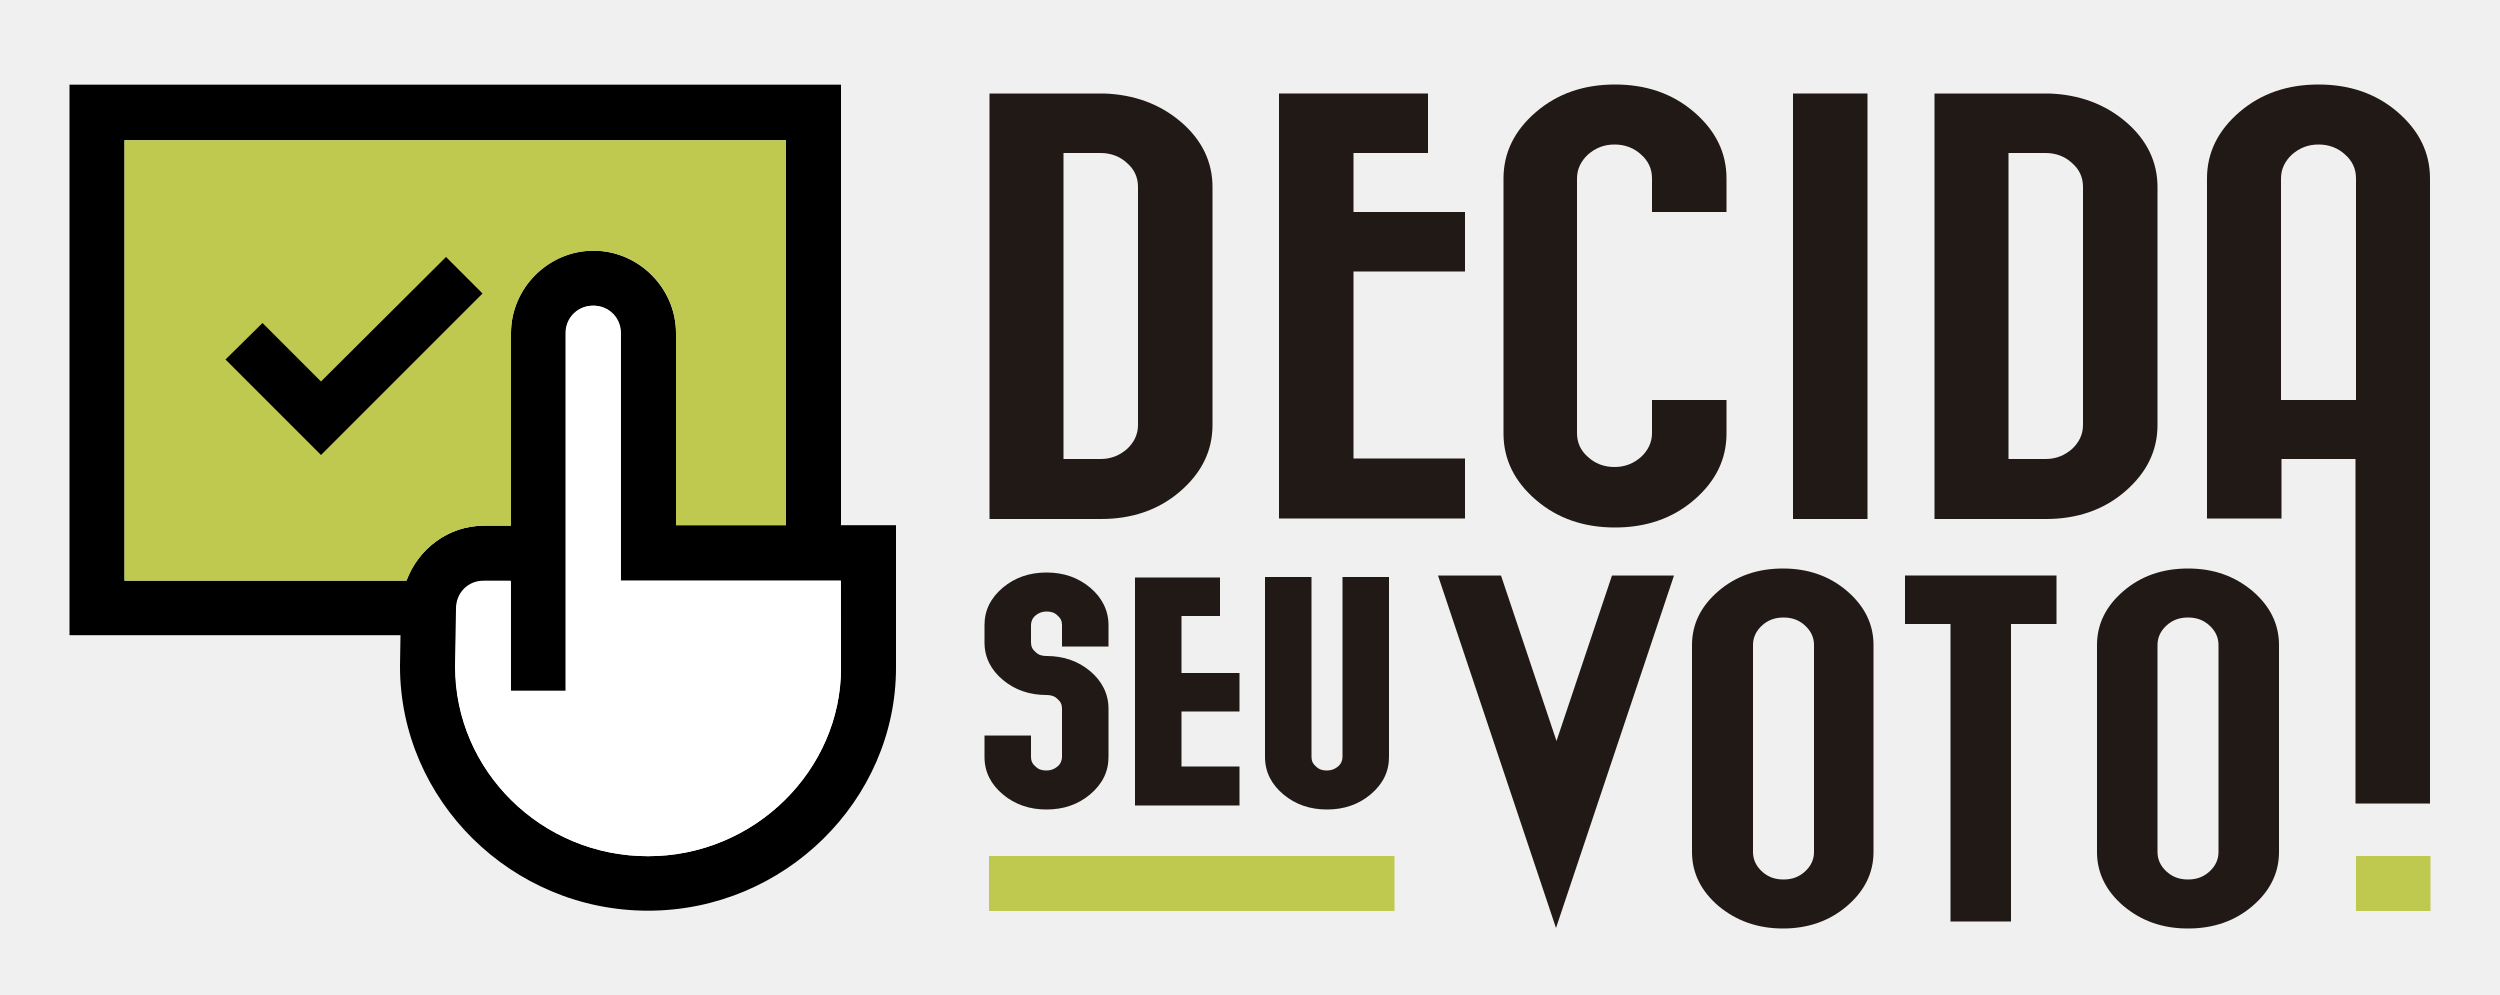
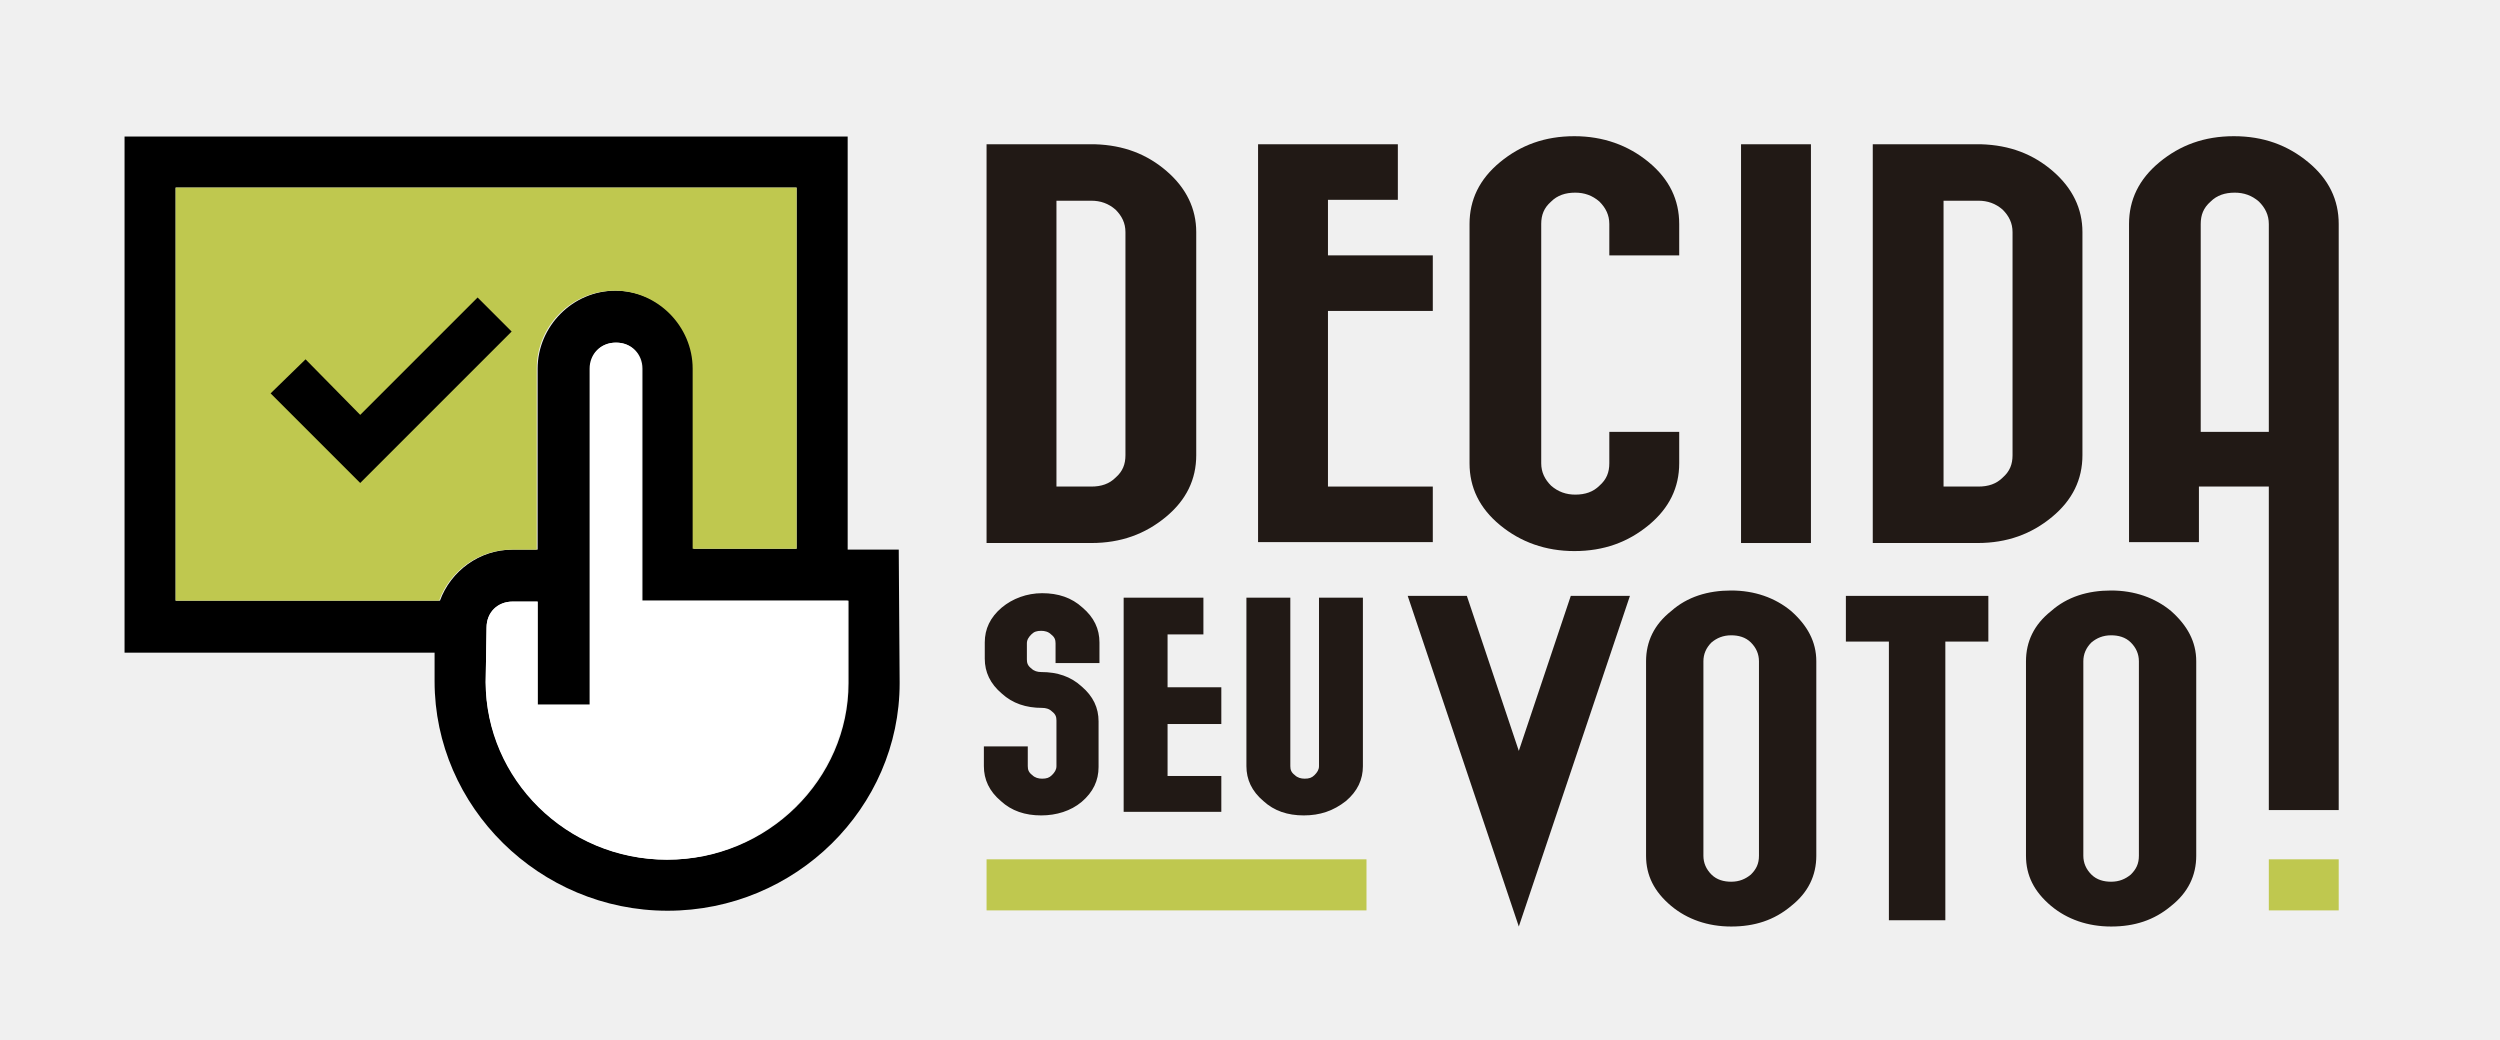
- <svg xmlns="http://www.w3.org/2000/svg" version="1.1" id="Capa_1" x="0px" y="0px" viewBox="0 0 500 199" style="enable-background:new 0 0 500 199;" xml:space="preserve">
+ <svg xmlns="http://www.w3.org/2000/svg" version="1.1" id="Capa_1" x="0px" y="0px" viewBox="0 0 279 116" style="enable-background:new 0 0 279 116;" xml:space="preserve">
  <style type="text/css">
	.st0{fill:#211915;}
	.st1{fill:#BFC84F;}
	.st2{fill:#FFFFFF;}
</style>
  <g>
-     <path class="st0" d="M220.8,18.7c6,0.2,11.2,2.1,15.4,5.7s6.3,8,6.3,13V85c0,5.2-2.2,9.6-6.5,13.3c-4.3,3.7-9.6,5.5-15.8,5.5h-0.4   h-21.9V18.7h22.3H220.8z M212.7,30.6v61.2h7.4c2.1,0,3.8-0.7,5.3-2c1.4-1.3,2.2-2.9,2.2-4.8V37.4c0-1.9-0.7-3.5-2.2-4.8   c-1.4-1.3-3.2-2-5.3-2H212.7z M220.9,18.7c-0.3,0-0.6,0-0.8,0H220.9z" />
-     <path class="st0" d="M293,91.8v11.9h-22.3h-14.9V91.8V30.6V18.7h14.9h14.9v11.9h-14.9v11.8H293v11.9h-22.3v37.4H293z" />
-     <path class="st0" d="M300.7,35.7c0-5.2,2.2-9.6,6.5-13.3c4.3-3.7,9.6-5.5,15.8-5.5s11.5,1.8,15.8,5.5c4.3,3.7,6.5,8.1,6.5,13.3v6.7   h-14.9v-6.7c0-1.9-0.7-3.5-2.2-4.8c-1.4-1.3-3.2-2-5.3-2c-2.1,0-3.8,0.7-5.3,2c-1.4,1.3-2.2,2.9-2.2,4.8v50.9   c0,1.9,0.7,3.5,2.2,4.8c1.4,1.3,3.2,2,5.3,2c2.1,0,3.8-0.7,5.3-2c1.4-1.3,2.2-2.9,2.2-4.8V80h14.9v6.7c0,5.2-2.2,9.6-6.5,13.3   c-4.3,3.7-9.6,5.5-15.8,5.5s-11.5-1.8-15.8-5.5c-4.3-3.7-6.5-8.1-6.5-13.3V35.7z" />
-     <path class="st0" d="M358.6,18.7h14.9v85.1h-14.9V18.7z" />
-     <path class="st0" d="M409.8,18.7c6,0.2,11.2,2.1,15.4,5.7c4.2,3.6,6.3,8,6.3,13V85c0,5.2-2.2,9.6-6.5,13.3   c-4.3,3.7-9.6,5.5-15.8,5.5h-0.4h-21.9V18.7h22.3H409.8z M401.7,30.6v61.2h7.4c2.1,0,3.8-0.7,5.3-2c1.4-1.3,2.2-2.9,2.2-4.8V37.4   c0-1.9-0.7-3.5-2.2-4.8c-1.4-1.3-3.2-2-5.3-2H401.7z M409.9,18.7c-0.3,0-0.6,0-0.8,0H409.9z" />
-     <path class="st0" d="M441.4,35.7c0-5.2,2.2-9.6,6.5-13.3c4.3-3.7,9.6-5.5,15.8-5.5c6.2,0,11.5,1.8,15.8,5.5   c4.3,3.7,6.5,8.1,6.5,13.3v125h-14.9V91.8h-14.8v11.9h-14.9V35.7z M471.2,80V60.2V35.7c0-1.9-0.7-3.5-2.2-4.8c-1.4-1.3-3.2-2-5.3-2   c-2.1,0-3.8,0.7-5.3,2c-1.4,1.3-2.2,2.9-2.2,4.8v24.4V80H471.2z" />
+     <path class="st0" d="M122.2,16.1c3.2,0.1,5.8,1.1,8,3c2.2,1.9,3.3,4.2,3.3,6.8v24.9c0,2.7-1.1,5-3.4,6.9c-2.3,1.9-5,2.9-8.3,2.9   h-0.2h-11.5V16.1h11.7H122.2z M117.9,22.3v32h3.9c1.1,0,2-0.3,2.7-1c0.8-0.7,1.1-1.5,1.1-2.5V25.9c0-1-0.4-1.8-1.1-2.5   c-0.8-0.7-1.7-1-2.7-1H117.9z M122.2,16.1c-0.2,0-0.3,0-0.4,0H122.2z" />
+     <path class="st0" d="M159.9,54.3v6.2h-11.7h-7.8v-6.2v-32v-6.2h7.8h7.8v6.2h-7.8v6.2h11.7v6.2h-11.7v19.6H159.9z" />
+     <path class="st0" d="M164,25c0-2.7,1.1-5,3.4-6.9c2.3-1.9,5-2.9,8.3-2.9c3.2,0,6,1,8.3,2.9c2.3,1.9,3.4,4.2,3.4,6.9v3.5h-7.8V25   c0-1-0.4-1.8-1.1-2.5c-0.8-0.7-1.7-1-2.7-1c-1.1,0-2,0.3-2.7,1c-0.8,0.7-1.1,1.5-1.1,2.5v26.7c0,1,0.4,1.8,1.1,2.5   c0.8,0.7,1.7,1,2.7,1c1.1,0,2-0.3,2.7-1c0.8-0.7,1.1-1.5,1.1-2.5v-3.5h7.8v3.5c0,2.7-1.1,5-3.4,6.9c-2.3,1.9-5,2.9-8.3,2.9   c-3.2,0-6-1-8.3-2.9c-2.3-1.9-3.4-4.2-3.4-6.9V25z" />
+     <path class="st0" d="M194.3,16.1h7.8v44.5h-7.8V16.1z" />
+     <path class="st0" d="M221.1,16.1c3.2,0.1,5.8,1.1,8,3c2.2,1.9,3.3,4.2,3.3,6.8v24.9c0,2.7-1.1,5-3.4,6.9c-2.3,1.9-5,2.9-8.3,2.9   h-0.2H209V16.1h11.7H221.1z M216.9,22.3v32h3.9c1.1,0,2-0.3,2.7-1c0.8-0.7,1.1-1.5,1.1-2.5V25.9c0-1-0.4-1.8-1.1-2.5   c-0.8-0.7-1.7-1-2.7-1H216.9z M221.1,16.1c-0.2,0-0.3,0-0.4,0H221.1z" />
+     <path class="st0" d="M237.6,25c0-2.7,1.1-5,3.4-6.9c2.3-1.9,5-2.9,8.3-2.9s6,1,8.3,2.9c2.3,1.9,3.4,4.2,3.4,6.9v65.4h-7.8V54.3   h-7.8v6.2h-7.8V25z M253.2,48.1V37.8V25c0-1-0.4-1.8-1.1-2.5c-0.8-0.7-1.7-1-2.7-1c-1.1,0-2,0.3-2.7,1c-0.8,0.7-1.1,1.5-1.1,2.5   v12.8v10.4H253.2z" />
    <g>
-       <path class="st0" d="M209.3,132.1c3.2,0,5.9,0.9,8.2,2.8c2.2,1.9,3.4,4.2,3.4,6.9v9.7c0,2.7-1.1,5-3.4,6.9c-2.3,1.9-5,2.8-8.2,2.8    s-5.9-0.9-8.2-2.8c-2.3-1.9-3.4-4.2-3.4-6.9V148h7.7v3.5c0,1,0.4,1.8,1.1,2.5c0.7,0.7,1.6,1,2.7,1c1.1,0,2-0.3,2.7-1    c0.7-0.7,1.1-1.5,1.1-2.5v-9.7c0-1-0.4-1.8-1.1-2.5c-0.7-0.7-1.6-1-2.7-1c-3.2,0-5.9-0.9-8.2-2.8c-2.3-1.9-3.4-4.2-3.4-6.9v-3.5    c0-2.7,1.1-5,3.4-6.9c2.2-1.9,5-2.8,8.2-2.8s5.9,0.9,8.2,2.8c2.2,1.9,3.4,4.2,3.4,6.9v3.5h-7.7v-3.5c0-1-0.4-1.8-1.1-2.5    c-0.7-0.7-1.6-1-2.7-1c-1.1,0-2,0.3-2.7,1c-0.7,0.7-1.1,1.5-1.1,2.5v3.5c0,1,0.4,1.8,1.1,2.5C207.4,131.7,208.3,132.1,209.3,132.1    z" />
-       <path class="st0" d="M209.3,161.9c-3.4,0-6.3-1-8.7-3c-2.4-2-3.7-4.5-3.7-7.5v-4.3h9.3v4.3c0,0.8,0.3,1.4,0.9,1.9    c0.6,0.6,1.3,0.8,2.2,0.8c0.9,0,1.6-0.3,2.2-0.8c0.6-0.5,0.9-1.2,0.9-1.9v-9.7c0-0.8-0.3-1.4-0.9-1.9c-0.6-0.6-1.3-0.8-2.2-0.8    c-3.4,0-6.3-1-8.7-3c-2.4-2-3.7-4.5-3.7-7.5v-3.5c0-2.9,1.2-5.4,3.7-7.5c2.4-2,5.3-3,8.7-3c3.4,0,6.3,1,8.7,3    c2.4,2,3.7,4.6,3.7,7.5v4.3h-9.3v-4.3c0-0.8-0.3-1.4-0.9-1.9c-0.6-0.6-1.3-0.8-2.2-0.8c-0.9,0-1.6,0.3-2.2,0.8    c-0.6,0.5-0.9,1.2-0.9,1.9v3.5c0,0.8,0.3,1.4,0.9,1.9c0.6,0.6,1.3,0.8,2.2,0.8c3.4,0,6.3,1,8.7,3c2.4,2,3.7,4.6,3.7,7.5v9.7    c0,2.9-1.2,5.4-3.7,7.5C215.6,160.9,212.7,161.9,209.3,161.9z M198.6,148.7v2.7c0,2.5,1,4.5,3.1,6.3c2.1,1.8,4.7,2.7,7.7,2.7    c3,0,5.6-0.9,7.7-2.7c2.1-1.8,3.1-3.8,3.1-6.3v-9.7c0-2.5-1-4.5-3.1-6.3c-2.1-1.8-4.7-2.7-7.7-2.7c-1.3,0-2.4-0.4-3.2-1.2    c-0.9-0.8-1.4-1.9-1.4-3.1v-3.5c0-1.2,0.5-2.2,1.4-3.1c0.9-0.8,2-1.2,3.2-1.2c1.3,0,2.4,0.4,3.2,1.2c0.9,0.8,1.4,1.9,1.4,3.1v2.7    h6.2v-2.7c0-2.5-1-4.5-3.1-6.3c-2.1-1.8-4.7-2.7-7.7-2.7c-3,0-5.6,0.9-7.7,2.7c-2.1,1.8-3.1,3.8-3.1,6.3v3.5c0,2.5,1,4.5,3.1,6.3    c2.1,1.8,4.7,2.7,7.7,2.7c1.3,0,2.4,0.4,3.2,1.2c0.9,0.8,1.4,1.9,1.4,3.1v9.7c0,1.2-0.5,2.2-1.4,3.1c-0.9,0.8-2,1.2-3.2,1.2    c-1.3,0-2.4-0.4-3.2-1.2c-0.9-0.8-1.4-1.9-1.4-3.1v-2.7H198.6z" />
+       <path class="st0" d="M116.2,75.4c1.7,0,3.1,0.5,4.3,1.5c1.2,1,1.8,2.2,1.8,3.6v5.1c0,1.4-0.6,2.6-1.8,3.6c-1.2,1-2.6,1.5-4.3,1.5    c-1.7,0-3.1-0.5-4.3-1.5c-1.2-1-1.8-2.2-1.8-3.6v-1.8h4v1.8c0,0.5,0.2,0.9,0.6,1.3c0.4,0.4,0.9,0.5,1.4,0.5c0.6,0,1-0.2,1.4-0.5    c0.4-0.4,0.6-0.8,0.6-1.3v-5.1c0-0.5-0.2-0.9-0.6-1.3c-0.4-0.4-0.9-0.5-1.4-0.5c-1.7,0-3.1-0.5-4.3-1.5c-1.2-1-1.8-2.2-1.8-3.6    v-1.8c0-1.4,0.6-2.6,1.8-3.6c1.2-1,2.6-1.5,4.3-1.5c1.7,0,3.1,0.5,4.3,1.5c1.2,1,1.8,2.2,1.8,3.6v1.8h-4v-1.8    c0-0.5-0.2-0.9-0.6-1.3c-0.4-0.4-0.9-0.5-1.4-0.5c-0.6,0-1,0.2-1.4,0.5c-0.4,0.4-0.6,0.8-0.6,1.3v1.8c0,0.5,0.2,0.9,0.6,1.3    C115.1,75.2,115.6,75.4,116.2,75.4z" />
+       <path class="st0" d="M116.2,91c-1.8,0-3.3-0.5-4.5-1.6c-1.3-1.1-1.9-2.4-1.9-3.9v-2.2h4.9v2.2c0,0.4,0.1,0.7,0.5,1    c0.3,0.3,0.7,0.4,1.1,0.4c0.5,0,0.8-0.1,1.1-0.4c0.3-0.3,0.5-0.6,0.5-1v-5.1c0-0.4-0.1-0.7-0.5-1c-0.3-0.3-0.7-0.4-1.1-0.4    c-1.8,0-3.3-0.5-4.5-1.6c-1.3-1.1-1.9-2.4-1.9-3.9v-1.8c0-1.5,0.6-2.8,1.9-3.9c1.2-1,2.8-1.6,4.5-1.6c1.8,0,3.3,0.5,4.5,1.6    c1.3,1.1,1.9,2.4,1.9,3.9V74h-4.9v-2.2c0-0.4-0.1-0.7-0.5-1c-0.3-0.3-0.7-0.4-1.1-0.4c-0.5,0-0.8,0.1-1.1,0.4    c-0.3,0.3-0.5,0.6-0.5,1v1.8c0,0.4,0.1,0.7,0.5,1c0.3,0.3,0.7,0.4,1.1,0.4c1.8,0,3.3,0.5,4.5,1.6c1.3,1.1,1.9,2.4,1.9,3.9v5.1    c0,1.5-0.6,2.8-1.9,3.9C119.5,90.5,117.9,91,116.2,91z M110.5,84.1v1.4c0,1.3,0.5,2.4,1.6,3.3c1.1,0.9,2.4,1.4,4,1.4    c1.6,0,2.9-0.5,4-1.4c1.1-0.9,1.6-2,1.6-3.3v-5.1c0-1.3-0.5-2.4-1.6-3.3c-1.1-0.9-2.4-1.4-4-1.4c-0.7,0-1.2-0.2-1.7-0.6    c-0.5-0.4-0.7-1-0.7-1.6v-1.8c0-0.6,0.2-1.2,0.7-1.6c0.5-0.4,1-0.6,1.7-0.6c0.7,0,1.2,0.2,1.7,0.6c0.5,0.4,0.7,1,0.7,1.6v1.4h3.2    v-1.4c0-1.3-0.5-2.4-1.6-3.3c-1.1-0.9-2.4-1.4-4-1.4c-1.6,0-2.9,0.5-4,1.4c-1.1,0.9-1.6,2-1.6,3.3v1.8c0,1.3,0.5,2.4,1.6,3.3    c1.1,0.9,2.4,1.4,4,1.4c0.7,0,1.2,0.2,1.7,0.6c0.5,0.4,0.7,1,0.7,1.6v5.1c0,0.6-0.2,1.2-0.7,1.6c-0.5,0.4-1,0.6-1.7,0.6    c-0.7,0-1.2-0.2-1.7-0.6c-0.5-0.4-0.7-1-0.7-1.6v-1.4H110.5z" />
    </g>
    <g>
-       <path class="st0" d="M247,154.1v6.2h-11.6h-7.7v-6.2v-31.7v-6.2h7.7h7.7v6.2h-7.7v12.9H247v6.2h-11.6v12.6H247z" />
-       <path class="st0" d="M247.8,161.1H227v-45.6h17v7.7h-7.7v11.4h11.6v7.7h-11.6v11h11.6V161.1z M228.5,159.5h17.7v-4.6h-11.6v-14.1    h11.6v-4.6h-11.6v-14.5h7.7V117h-13.9V159.5z" />
+       <path class="st0" d="M135.9,86.9v3.2h-6h-4v-3.2V70.4v-3.2h4h4v3.2h-4v6.8h6v3.2h-6v6.6H135.9z" />
+       <path class="st0" d="M136.3,90.6h-10.9V66.7h8.9v4.1h-4v5.9h6v4.1h-6v5.8h6V90.6z M126.2,89.8h9.3v-2.4h-6V80h6v-2.4h-6V70h4v-2.4    h-7.3V89.8z" />
    </g>
    <g>
-       <path class="st0" d="M253.9,116.2h7.7v35.2c0,1,0.4,1.8,1.1,2.5c0.7,0.7,1.6,1,2.7,1c1.1,0,2-0.3,2.7-1c0.7-0.7,1.1-1.5,1.1-2.5    v-35.2h7.7v35.2c0,2.7-1.1,5-3.4,6.9c-2.3,1.9-5,2.8-8.2,2.8c-3.2,0-5.9-0.9-8.2-2.8c-2.3-1.9-3.4-4.2-3.4-6.9V116.2z" />
-       <path class="st0" d="M265.4,161.9c-3.4,0-6.3-1-8.7-3c-2.4-2-3.7-4.5-3.7-7.5v-36h9.3v36c0,0.8,0.3,1.4,0.9,1.9    c0.6,0.6,1.3,0.8,2.2,0.8c0.9,0,1.6-0.3,2.2-0.8c0.6-0.5,0.9-1.2,0.9-1.9v-36h9.3v36c0,2.9-1.2,5.4-3.7,7.5    C271.7,160.9,268.8,161.9,265.4,161.9z M254.7,117v34.4c0,2.5,1,4.5,3.1,6.3c2.1,1.8,4.7,2.7,7.7,2.7c3,0,5.6-0.9,7.7-2.7    c2.1-1.8,3.1-3.8,3.1-6.3V117h-6.2v34.4c0,1.2-0.5,2.2-1.4,3.1c-0.9,0.8-2,1.2-3.2,1.2s-2.4-0.4-3.2-1.2c-0.9-0.8-1.4-1.9-1.4-3.1    V117H254.7z" />
+       <path class="st0" d="M139.5,67.1h4v18.4c0,0.5,0.2,0.9,0.6,1.3c0.4,0.4,0.9,0.5,1.4,0.5c0.6,0,1-0.2,1.4-0.5    c0.4-0.4,0.6-0.8,0.6-1.3V67.1h4v18.4c0,1.4-0.6,2.6-1.8,3.6c-1.2,1-2.6,1.5-4.3,1.5s-3.1-0.5-4.3-1.5c-1.2-1-1.8-2.2-1.8-3.6    V67.1z" />
+       <path class="st0" d="M145.5,91c-1.8,0-3.3-0.5-4.5-1.6c-1.3-1.1-1.9-2.4-1.9-3.9V66.7h4.9v18.8c0,0.4,0.1,0.7,0.5,1    c0.3,0.3,0.7,0.4,1.1,0.4c0.5,0,0.8-0.1,1.1-0.4c0.3-0.3,0.5-0.6,0.5-1V66.7h4.9v18.8c0,1.5-0.6,2.8-1.9,3.9    C148.8,90.5,147.3,91,145.5,91z M139.9,67.5v18c0,1.3,0.5,2.4,1.6,3.3c1.1,0.9,2.4,1.4,4,1.4c1.6,0,2.9-0.5,4-1.4    c1.1-0.9,1.6-2,1.6-3.3v-18H148v18c0,0.6-0.2,1.2-0.7,1.6c-0.5,0.4-1,0.6-1.7,0.6c-0.7,0-1.2-0.2-1.7-0.6c-0.5-0.4-0.7-1-0.7-1.6    v-18H139.9z" />
    </g>
-     <path class="st0" d="M334.8,115.1l-23.6,70.5l-23.6-70.5h12.6l11.1,33.1l11.1-33.1H334.8z" />
-     <path class="st0" d="M338.4,129c0-4.2,1.8-7.8,5.3-10.8c3.5-3,7.8-4.5,12.9-4.5c5,0,9.3,1.5,12.8,4.5c3.5,3,5.3,6.6,5.3,10.8v41.4   c0,4.2-1.8,7.8-5.3,10.8c-3.5,3-7.8,4.5-12.8,4.5c-5,0-9.3-1.5-12.9-4.5c-3.5-3-5.3-6.6-5.3-10.8V129z M350.6,129v41.4   c0,1.5,0.6,2.8,1.8,3.9c1.2,1.1,2.6,1.6,4.3,1.6c1.7,0,3.1-0.5,4.3-1.6c1.2-1.1,1.8-2.4,1.8-3.9V129c0-1.5-0.6-2.8-1.8-3.9   c-1.2-1.1-2.6-1.6-4.3-1.6c-1.7,0-3.1,0.5-4.3,1.6C351.2,126.2,350.6,127.5,350.6,129z" />
-     <path class="st0" d="M411.3,115.1v9.7h-9.1v59.5h-12.1v-59.5H381v-9.7H411.3z" />
-     <path class="st0" d="M419.4,129c0-4.2,1.8-7.8,5.3-10.8c3.5-3,7.8-4.5,12.9-4.5s9.3,1.5,12.9,4.5c3.5,3,5.3,6.6,5.3,10.8v41.4   c0,4.2-1.8,7.8-5.3,10.8c-3.5,3-7.8,4.5-12.9,4.5s-9.3-1.5-12.9-4.5c-3.5-3-5.3-6.6-5.3-10.8V129z M431.5,129v41.4   c0,1.5,0.6,2.8,1.8,3.9c1.2,1.1,2.6,1.6,4.3,1.6c1.7,0,3.1-0.5,4.3-1.6c1.2-1.1,1.8-2.4,1.8-3.9V129c0-1.5-0.6-2.8-1.8-3.9   c-1.2-1.1-2.6-1.6-4.3-1.6c-1.7,0-3.1,0.5-4.3,1.6C432.1,126.2,431.5,127.5,431.5,129z" />
+     <path class="st0" d="M181.9,66.5l-12.4,36.9l-12.4-36.9h6.6l5.8,17.3l5.8-17.3H181.9z" />
+     <path class="st0" d="M183.7,73.8c0-2.2,0.9-4.1,2.8-5.6c1.8-1.6,4.1-2.3,6.7-2.3c2.6,0,4.9,0.8,6.7,2.3c1.8,1.6,2.8,3.4,2.8,5.6   v21.7c0,2.2-0.9,4.1-2.8,5.6c-1.9,1.6-4.1,2.3-6.7,2.3c-2.6,0-4.9-0.8-6.7-2.3c-1.9-1.6-2.8-3.4-2.8-5.6V73.8z M190.1,73.8v21.7   c0,0.8,0.3,1.5,0.9,2.1c0.6,0.6,1.4,0.8,2.2,0.8c0.9,0,1.6-0.3,2.2-0.8c0.6-0.6,0.9-1.2,0.9-2.1V73.8c0-0.8-0.3-1.5-0.9-2.1   c-0.6-0.6-1.4-0.8-2.2-0.8c-0.9,0-1.6,0.3-2.2,0.8C190.4,72.3,190.1,73,190.1,73.8z" />
+     <path class="st0" d="M221.9,66.5v5.1h-4.8v31.1h-6.3V71.6H206v-5.1H221.9z" />
+     <path class="st0" d="M226.1,73.8c0-2.2,0.9-4.1,2.8-5.6c1.8-1.6,4.1-2.3,6.7-2.3s4.9,0.8,6.7,2.3c1.8,1.6,2.8,3.4,2.8,5.6v21.7   c0,2.2-0.9,4.1-2.8,5.6c-1.9,1.6-4.1,2.3-6.7,2.3s-4.9-0.8-6.7-2.3c-1.9-1.6-2.8-3.4-2.8-5.6V73.8z M232.5,73.8v21.7   c0,0.8,0.3,1.5,0.9,2.1c0.6,0.6,1.4,0.8,2.2,0.8c0.9,0,1.6-0.3,2.2-0.8c0.6-0.6,0.9-1.2,0.9-2.1V73.8c0-0.8-0.3-1.5-0.9-2.1   c-0.6-0.6-1.4-0.8-2.2-0.8c-0.9,0-1.6,0.3-2.2,0.8C232.8,72.3,232.5,73,232.5,73.8z" />
  </g>
-   <rect x="197.8" y="171.2" class="st1" width="81.1" height="11" />
-   <rect x="471.2" y="171.2" class="st1" width="14.9" height="11" />
+   <rect x="110.1" y="95.9" class="st1" width="42.4" height="5.7" />
+   <rect x="253.2" y="95.9" class="st1" width="7.8" height="5.7" />
  <g transform="translate(0,-1036.362)">
    <g id="XMLID_1_">
      <g>
-         <path d="M179.2,1169.9c0,26.5-22.3,48.6-49.6,48.6c-27.3,0-49.6-22.1-49.6-48.9l0.1-6.2H13.9v-110.1h154.3v88.1h11L179.2,1169.9z      M129.6,1207.6c21.4,0,38.6-17.3,38.6-37.6l0-17.5h-44v-5.5h0v-44c0-3.1-2.4-5.5-5.5-5.5s-5.5,2.4-5.5,5.5v71.6h-11v-22h-5.4     c-3.2,0-5.5,2.4-5.5,5.6l-0.2,11.6C91,1190.4,108.2,1207.6,129.6,1207.6z M157.2,1141.4v-77H24.9v88.1h56.4     c2.3-6.3,8.3-11,15.5-11h5.4V1103c0-9.1,7.5-16.5,16.5-16.5s16.5,7.5,16.5,16.5v38.4H157.2z" />
-         <path class="st2" d="M168.2,1170c0,20.3-17.2,37.6-38.6,37.6c-21.4,0-38.6-17.2-38.6-37.9l0.2-11.6c0-3.2,2.4-5.6,5.5-5.6h5.4v22     h11V1103c0-3.1,2.4-5.5,5.5-5.5s5.5,2.4,5.5,5.5v44h0v5.5h44L168.2,1170z" />
-         <path class="st1" d="M157.2,1064.4v77h-22V1103c0-9.1-7.5-16.5-16.5-16.5s-16.5,7.5-16.5,16.5v38.5h-5.4c-7.1,0-13.1,4.6-15.5,11     H24.9v-88.1H157.2z" />
+         <path d="M100.4,1112.6c0,13.9-11.6,25.4-25.9,25.4c-14.3,0-26-11.6-26-25.6l0-3.2H13.9v-57.6h80.7v46.1h5.7L100.4,1112.6z      M74.5,1132.3c11.2,0,20.2-9,20.2-19.7l0-9.2h-23v-2.9h0v-23c0-1.6-1.2-2.9-2.9-2.9s-2.9,1.2-2.9,2.9v37.5H60v-11.5h-2.8     c-1.6,0-2.9,1.2-2.9,2.9l-0.1,6.1C54.3,1123.3,63.3,1132.3,74.5,1132.3z M88.9,1097.6v-40.3H19.6v46.1h29.5     c1.2-3.3,4.4-5.7,8.1-5.7H60v-20.2c0-4.7,3.9-8.7,8.7-8.7s8.7,3.9,8.7,8.7v20.1H88.9z" />
+         <path class="st2" d="M94.6,1112.6c0,10.6-9,19.7-20.2,19.7c-11.2,0-20.2-9-20.2-19.8l0.1-6.1c0-1.7,1.2-2.9,2.9-2.9H60v11.5h5.8     v-37.5c0-1.6,1.2-2.9,2.9-2.9s2.9,1.2,2.9,2.9v23h0v2.9h23L94.6,1112.6z" />
+         <path class="st1" d="M88.9,1057.3v40.3H77.3v-20.1c0-4.7-3.9-8.7-8.7-8.7s-8.7,3.9-8.7,8.7v20.2h-2.8c-3.7,0-6.9,2.4-8.1,5.7     H19.6v-46.1H88.9z" />
      </g>
      <g>
		</g>
    </g>
  </g>
  <g id="XMLID_2_">
    <g>
-       <polygon points="96.5,58.7 64.2,91 45.1,71.9 52.5,64.6 64.2,76.3 89.2,51.4   " />
+       <polygon points="57.1,37 40.2,53.9 30.2,43.9 34.1,40.1 40.2,46.3 53.3,33.2   " />
    </g>
    <g>
	</g>
  </g>
</svg>
